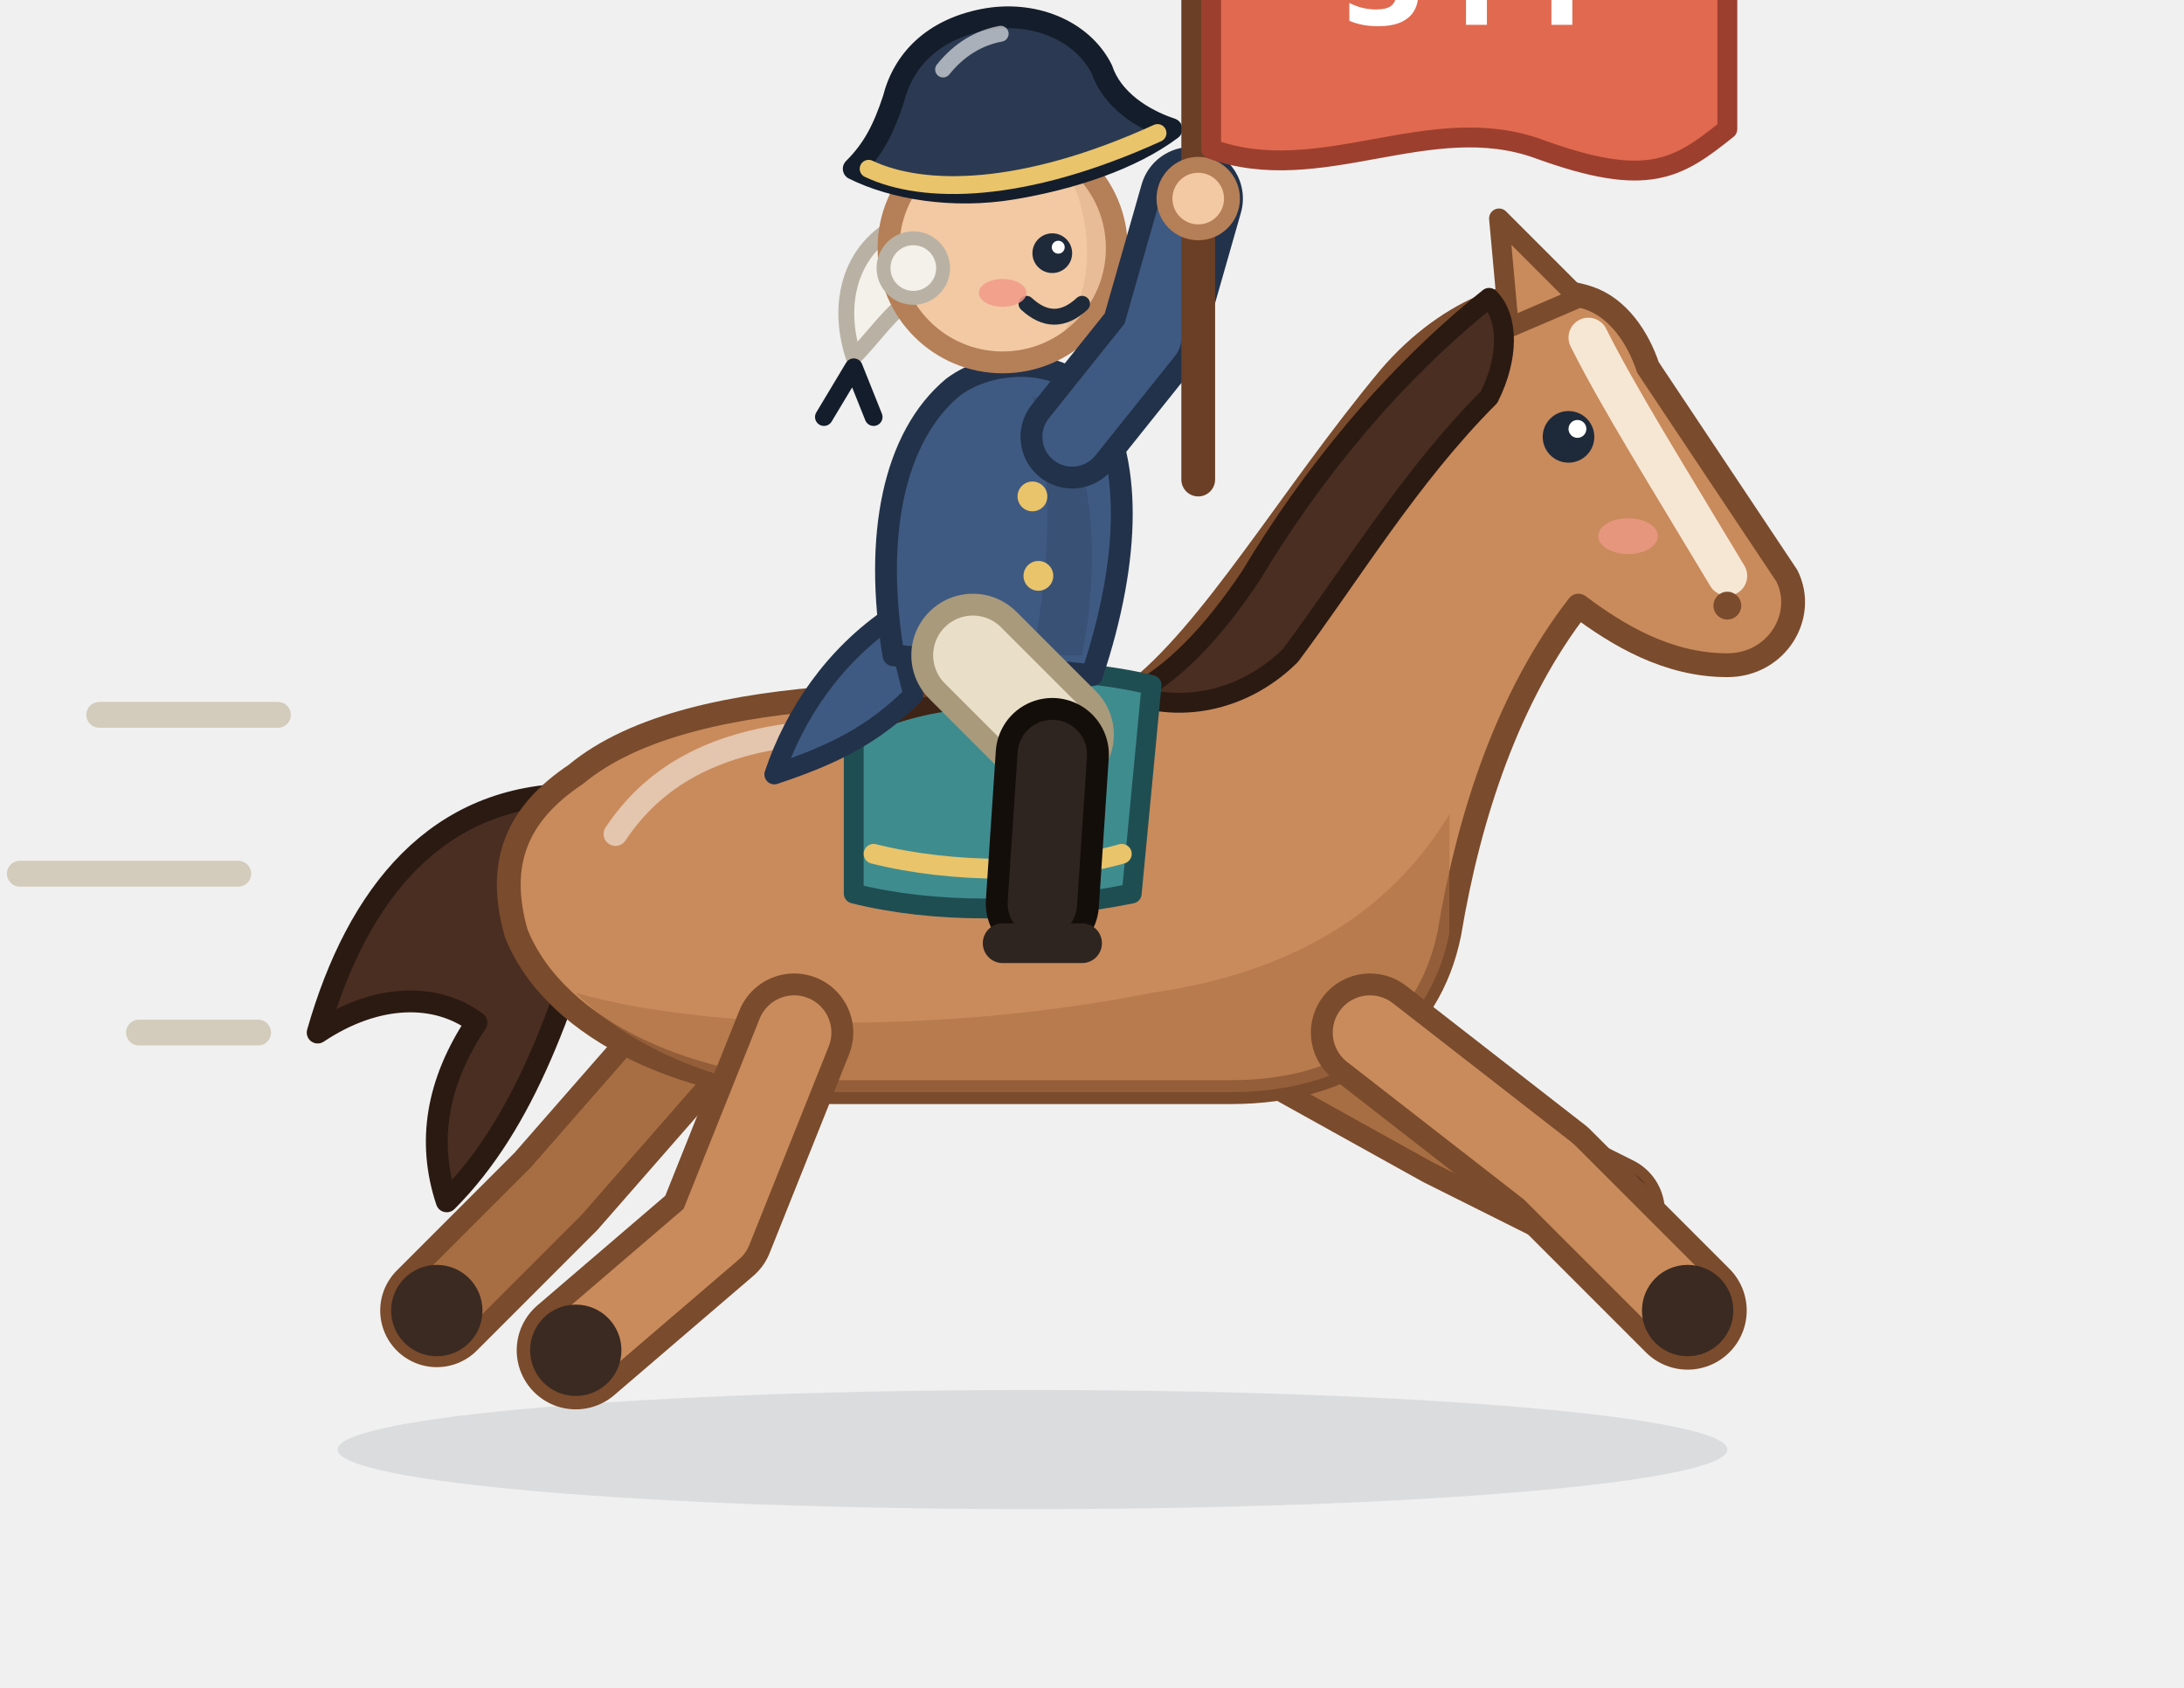
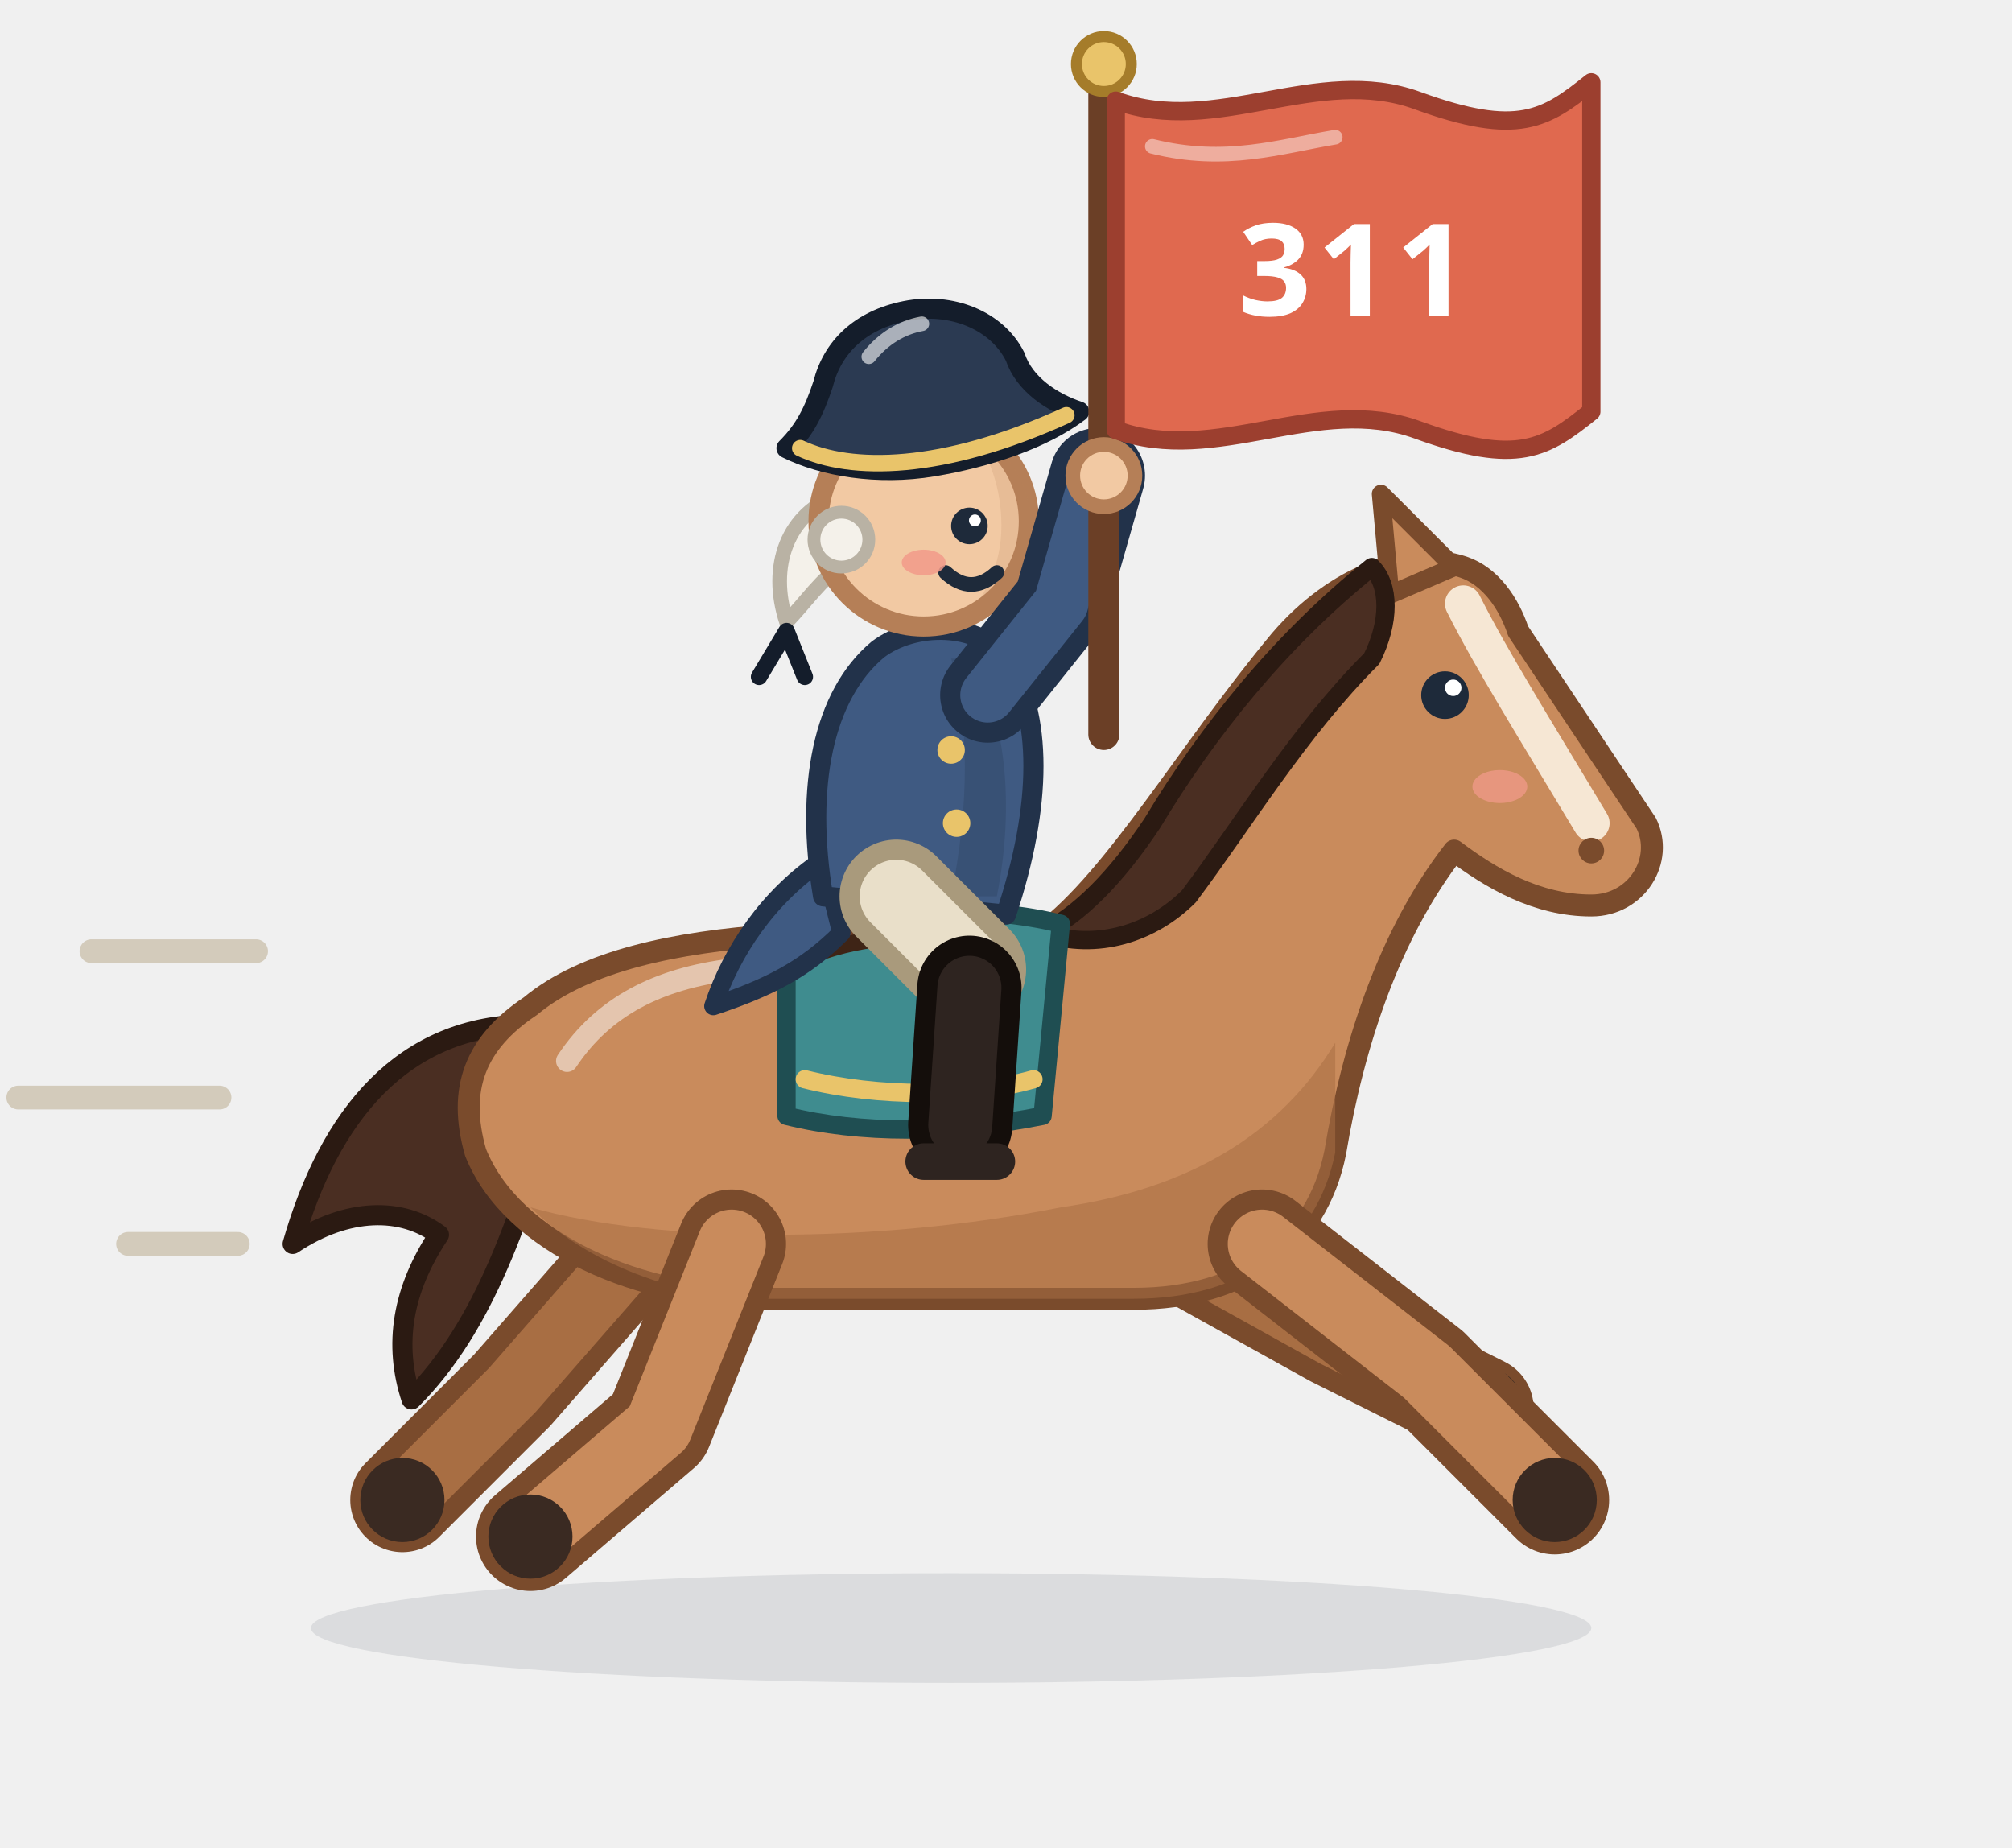
- <svg xmlns="http://www.w3.org/2000/svg" width="440" height="340" viewBox="0 0 220 170" fill="none">
+ <svg xmlns="http://www.w3.org/2000/svg" width="440" height="404" viewBox="0 -32 220 202" fill="none">
  <ellipse cx="104" cy="146" rx="70" ry="6" fill="#1E2A3A" opacity="0.10" />
  <g stroke="#D3CBBB" stroke-width="2.6" stroke-linecap="round">
    <path d="M10 72h18" />
    <path d="M2 88h22" />
    <path d="M14 104h12" />
  </g>
  <path d="M70 104L56 120L44 132" fill="none" stroke="#7A4B2C" stroke-width="11.4" stroke-linecap="round" stroke-linejoin="round" />
  <path d="M70 104L56 120L44 132" fill="none" stroke="#A86E43" stroke-width="7" stroke-linecap="round" stroke-linejoin="round" />
  <circle cx="44" cy="132" r="4.6" fill="#3A2A22" />
  <path d="M128 104L146 114L162 122" fill="none" stroke="#7A4B2C" stroke-width="11.4" stroke-linecap="round" stroke-linejoin="round" />
  <path d="M128 104L146 114L162 122" fill="none" stroke="#A86E43" stroke-width="7" stroke-linecap="round" stroke-linejoin="round" />
  <circle cx="162" cy="122" r="4.6" fill="#3A2A22" />
  <path d="M58 80C44 80 36 90 32 104c6-4 12-4 16-1-4 6-5 12-3 18 8-8 12-20 16-34z" fill="#4A2E22" stroke="#2B1A12" stroke-width="2.2" stroke-linejoin="round" stroke-linecap="round" />
  <path d="M58 78C70 68 98 70 114 70C122 64 130 50 140 38C146 31 154 28 160 30C163 31 165 34 166 37L180 58C182 62 179 67 174 67C168 67 163 64 159 61C152 70 148 82 146 94C144 104 136 110 124 110L84 110C70 110 56 104 52 94C50 87 52 82 58 78Z" fill="#C98B5C" stroke="#7A4B2C" stroke-width="2.4" stroke-linejoin="round" stroke-linecap="round" />
  <path d="M146 94C144 104 136 110 124 110L84 110C74 110 64 106 58 100C72 104 96 104 116 100C130 98 140 92 146 82Z" fill="#A86E43" opacity="0.55" />
  <path d="M62 84c4-6 10-9 18-10" fill="none" stroke="#FFFFFF" stroke-width="2.4" stroke-linecap="round" opacity="0.5" />
  <path d="M160 34c3 6 8 14 14 24" fill="none" stroke="#F6E7D4" stroke-width="4" stroke-linecap="round" />
  <circle cx="174" cy="61" r="1.4" fill="#7A4B2C" />
  <path d="M152 33l-1-11 8 8z" fill="#C98B5C" stroke="#7A4B2C" stroke-width="2" stroke-linejoin="round" stroke-linecap="round" />
  <path d="M150 30C140 38 132 48 126 58C122 64 118 68 114 70C120 72 126 70 130 66C136 58 142 48 150 40C152 36 152 32 150 30Z" fill="#4A2E22" stroke="#2B1A12" stroke-width="2" stroke-linejoin="round" stroke-linecap="round" />
  <circle cx="158" cy="44" r="2.6" fill="#1E2A3A" />
  <circle cx="158.9" cy="43.2" r="0.9" fill="#FFFFFF" />
  <ellipse cx="164" cy="54" rx="3" ry="1.8" fill="#F29A8A" opacity="0.75" />
  <path d="M80 104L72 124L58 136" fill="none" stroke="#7A4B2C" stroke-width="11.9" stroke-linecap="round" stroke-linejoin="round" />
  <path d="M80 104L72 124L58 136" fill="none" stroke="#C98B5C" stroke-width="7.5" stroke-linecap="round" stroke-linejoin="round" />
  <circle cx="58" cy="136" r="4.6" fill="#3A2A22" />
  <path d="M138 104L156 118L170 132" fill="none" stroke="#7A4B2C" stroke-width="11.9" stroke-linecap="round" stroke-linejoin="round" />
  <path d="M138 104L156 118L170 132" fill="none" stroke="#C98B5C" stroke-width="7.5" stroke-linecap="round" stroke-linejoin="round" />
  <circle cx="170" cy="132" r="4.6" fill="#3A2A22" />
  <path d="M86 70C96 67 108 67 116 69L114 90C104 92 94 92 86 90Z" fill="#3F8C8F" stroke="#1F4E52" stroke-width="2" stroke-linejoin="round" stroke-linecap="round" />
  <path d="M88 86C96 88 106 88 113 86" fill="none" stroke="#E9C46A" stroke-width="2" stroke-linecap="round" />
  <path d="M90 70C94 64 104 63 110 66L108 72C102 70 96 70 90 72Z" fill="#6B3F26" stroke="#3E2416" stroke-width="1.8" stroke-linejoin="round" stroke-linecap="round" />
  <path d="M90 62C84 66 80 72 78 78C84 76 88 74 92 70Z" fill="#3F5A82" stroke="#22324A" stroke-width="2" stroke-linejoin="round" stroke-linecap="round" />
  <path d="M90 66C88 54 90 44 96 39C100 36 107 36 110 40C114 46 114 56 110 68Z" fill="#3F5A82" stroke="#22324A" stroke-width="2.2" stroke-linejoin="round" stroke-linecap="round" />
  <path d="M106 40C110 46 111 56 109 66H104C106 56 106 47 104 40Z" fill="#22324A" opacity="0.22" />
  <circle cx="104" cy="50" r="1.5" fill="#E9C46A" />
  <circle cx="104.6" cy="58" r="1.5" fill="#E9C46A" />
  <path d="M98 66L106 74" fill="none" stroke="#A99A7C" stroke-width="12.4" stroke-linecap="round" stroke-linejoin="round" />
  <path d="M98 66L106 74" fill="none" stroke="#E9DFC9" stroke-width="8" stroke-linecap="round" stroke-linejoin="round" />
  <path d="M106 76L105 91" fill="none" stroke="#140E0B" stroke-width="11.4" stroke-linecap="round" stroke-linejoin="round" />
  <path d="M106 76L105 91" fill="none" stroke="#2E2420" stroke-width="7" stroke-linecap="round" stroke-linejoin="round" />
  <path d="M101 95h8" stroke="#2E2420" stroke-width="4" stroke-linecap="round" />
  <path d="M92 22C86 24 84 30 86 36C88 34 90 31 92 30Z" fill="#F4F1EA" stroke="#B9B2A4" stroke-width="1.6" stroke-linejoin="round" stroke-linecap="round" />
  <path d="M86 37l-3 5M86 37l2 5" stroke="#141D2B" stroke-width="1.8" stroke-linecap="round" />
  <circle cx="101" cy="25" r="11.5" fill="#F2C9A3" stroke="#B57F57" stroke-width="2.2" />
  <path d="M106 15a11.5 11.5 0 01-1.5 21.5c3.4-3 5-7 5-11s-1.2-7.6-3.5-10.5z" fill="#B57F57" opacity="0.18" />
  <circle cx="92" cy="27" r="3" fill="#F4F1EA" stroke="#B9B2A4" stroke-width="1.4" />
  <path d="M86 17C90 19 96 20 102 19C108 18 114 16 118 13C115 12 112 10 111 7C109 3 104 1 99 2C94 3 91 6 90 10C89 13 88 15 86 17Z" fill="#2B3A52" stroke="#141D2B" stroke-width="2.2" stroke-linejoin="round" stroke-linecap="round" />
  <path d="M87.5 17C93 19.6 103 19.6 116.6 13.4" fill="none" stroke="#E9C46A" stroke-width="1.8" stroke-linecap="round" />
  <path d="M95 7c1.6-2 3.6-3.2 5.8-3.6" fill="none" stroke="#FFFFFF" stroke-width="1.6" stroke-linecap="round" opacity="0.6" />
  <circle cx="106" cy="25.5" r="2" fill="#1E2A3A" />
  <circle cx="106.6" cy="24.9" r="0.65" fill="#FFFFFF" />
  <path d="M103.4 30.6q2.8 2.6 5.6 0" fill="none" stroke="#1E2A3A" stroke-width="1.6" stroke-linecap="round" />
  <ellipse cx="101" cy="29.5" rx="2.4" ry="1.4" fill="#F29A8A" opacity="0.85" />
  <path d="M108 44L116 34L120 20" fill="none" stroke="#22324A" stroke-width="10.4" stroke-linecap="round" stroke-linejoin="round" />
  <path d="M108 44L116 34L120 20" fill="none" stroke="#3F5A82" stroke-width="6" stroke-linecap="round" stroke-linejoin="round" />
  <rect x="119" y="-24" width="3.4" height="74" rx="1.7" fill="#6B3F26" />
  <circle cx="120.7" cy="-25" r="3" fill="#E9C46A" stroke="#A57C2A" stroke-width="1.2" />
  <circle cx="120.7" cy="20" r="3.4" fill="#F2C9A3" stroke="#B57F57" stroke-width="1.6" />
  <path d="M122 -21c11 4 22-4 33 0s14 2 19-2v36c-5 4-8 6-19 2s-22 4-33 0z" fill="#E0694F" stroke="#9C3F2F" stroke-width="2" stroke-linejoin="round" stroke-linecap="round" />
  <path d="M126 -16c8 2 14 0 20-1" fill="none" stroke="#FFFFFF" stroke-width="1.6" stroke-linecap="round" opacity="0.45" />
  <text x="148" y="2.5" font-family="DM Sans" font-size="14" font-weight="700" letter-spacing="0.6" fill="#FFFFFF" text-anchor="middle">311</text>
</svg>
